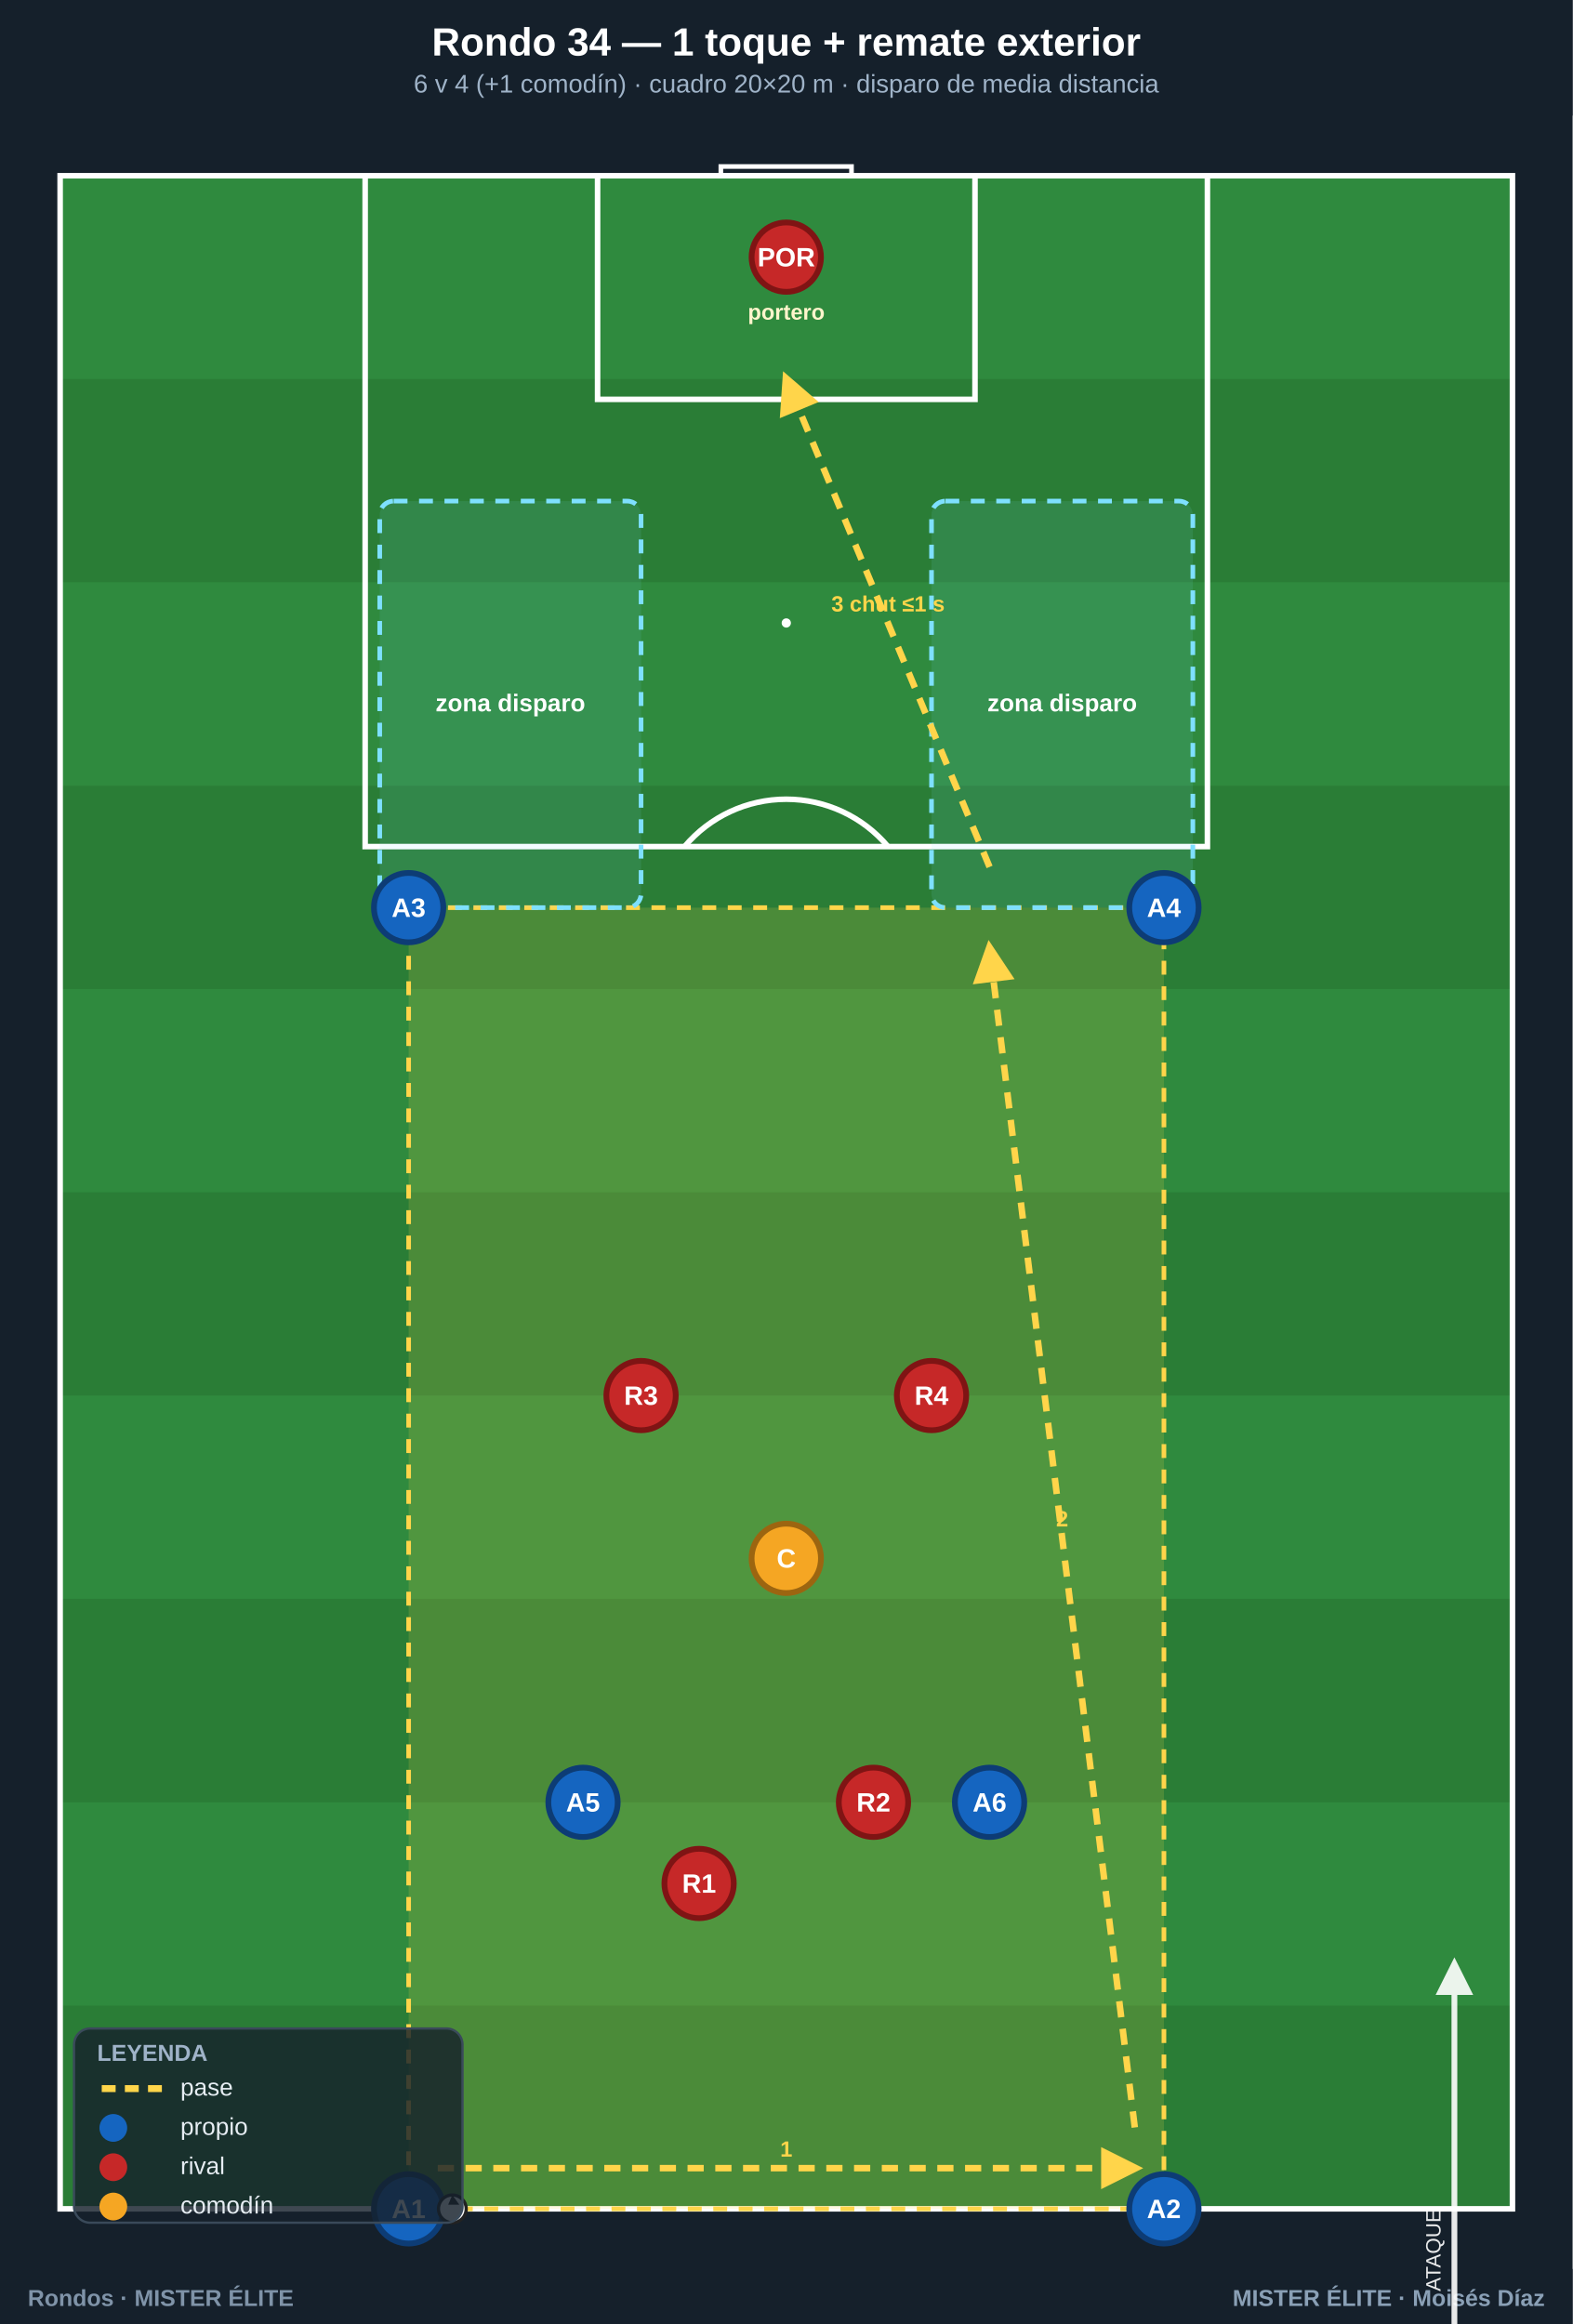
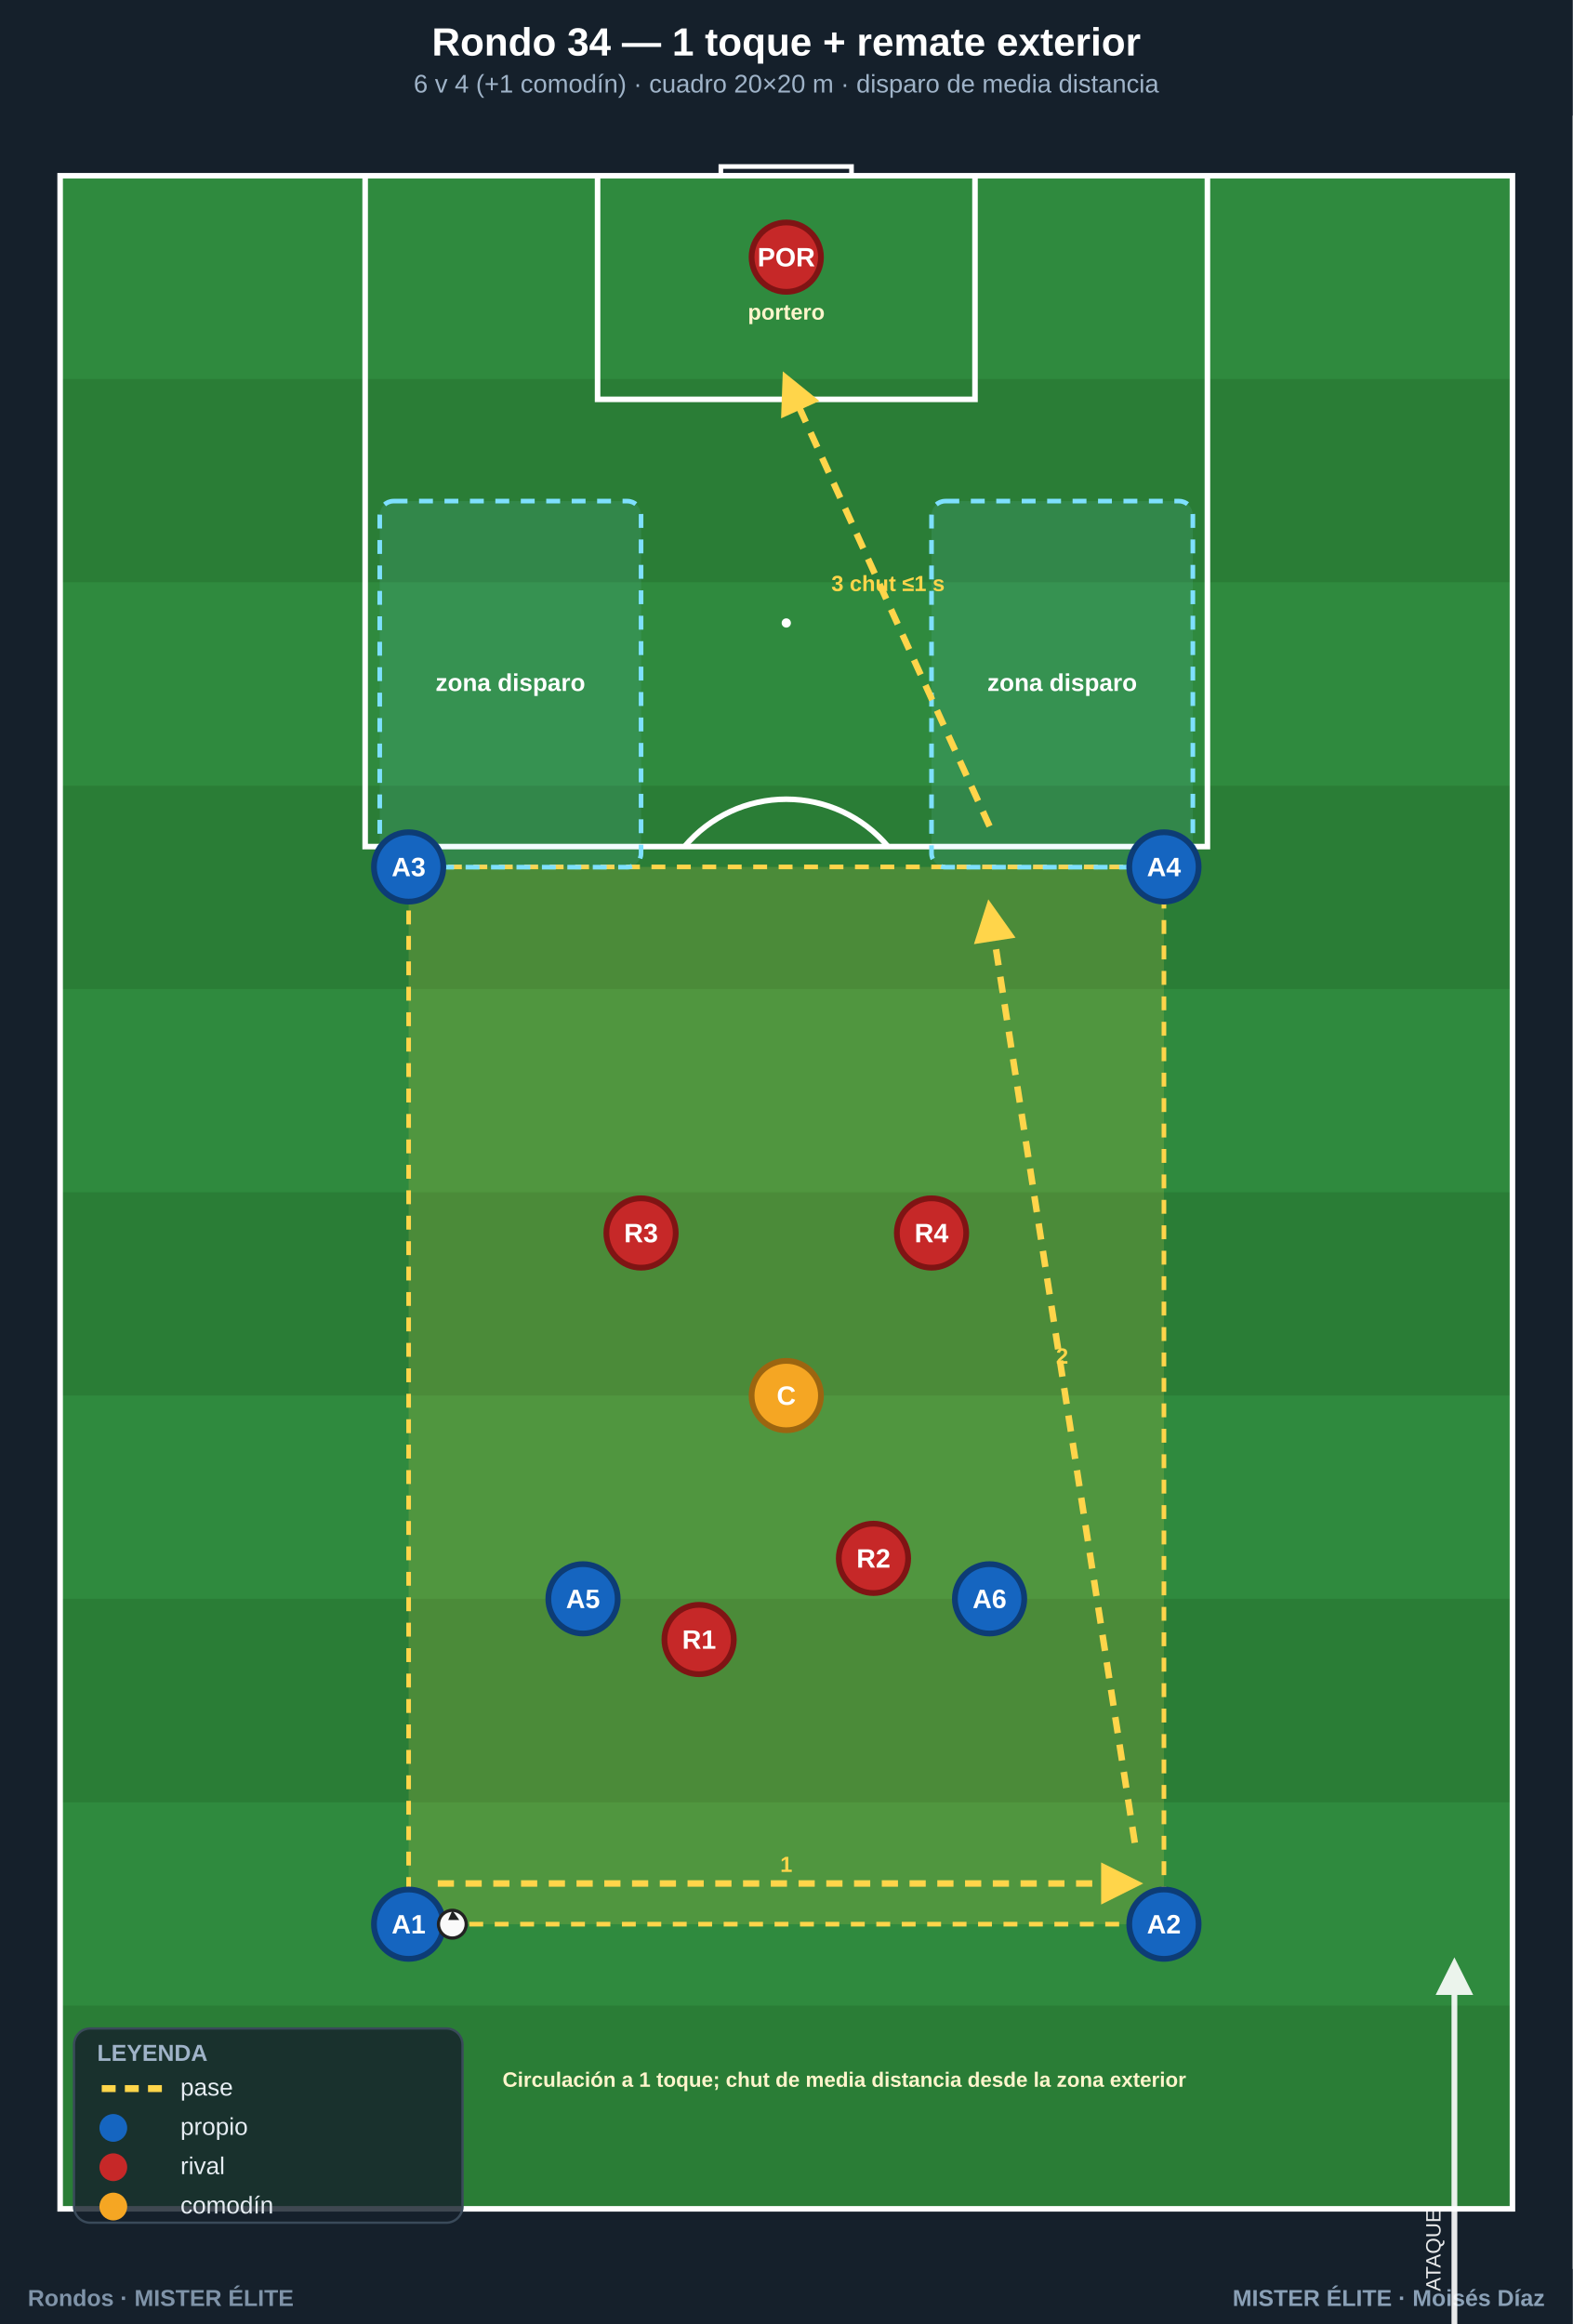
<svg xmlns="http://www.w3.org/2000/svg" viewBox="0 0 680 1005" width="680" height="1005" font-family="Segoe UI,Arial,sans-serif">
  <defs>
    <linearGradient id="sky" x1="0" y1="0" x2="0" y2="1">
      <stop offset="0" stop-color="#2f8a3e" />
      <stop offset="1" stop-color="#2b8139" />
    </linearGradient>
    <marker id="ah_pass" viewBox="0 0 10 10" refX="8" refY="5" markerWidth="6.5" markerHeight="6.5" orient="auto-start-reverse">
      <path d="M0,0 L10,5 L0,10 z" fill="#ffd54a" />
    </marker>
    <marker id="ah_run" viewBox="0 0 10 10" refX="8" refY="5" markerWidth="6.5" markerHeight="6.5" orient="auto-start-reverse">
      <path d="M0,0 L10,5 L0,10 z" fill="#ffffff" />
    </marker>
    <marker id="ah_drive" viewBox="0 0 10 10" refX="8" refY="5" markerWidth="6.5" markerHeight="6.5" orient="auto-start-reverse">
      <path d="M0,0 L10,5 L0,10 z" fill="#7ee0ff" />
    </marker>
    <marker id="ah_white" viewBox="0 0 10 10" refX="8" refY="5" markerWidth="6.5" markerHeight="6.5" orient="auto-start-reverse">
      <path d="M0,0 L10,5 L0,10 z" fill="#ffffff" />
    </marker>
  </defs>
  <rect x="0.0" y="0.0" width="680.0" height="1005.2" fill="#15202b" />
  <rect x="26.0" y="76.0" width="628.0" height="88.4" fill="#2f8a3e" />
  <rect x="26.0" y="163.9" width="628.0" height="88.4" fill="#2a7d36" />
  <rect x="26.0" y="251.8" width="628.0" height="88.4" fill="#2f8a3e" />
  <rect x="26.0" y="339.8" width="628.0" height="88.4" fill="#2a7d36" />
  <rect x="26.0" y="427.7" width="628.0" height="88.4" fill="#2f8a3e" />
  <rect x="26.0" y="515.6" width="628.0" height="88.4" fill="#2a7d36" />
  <rect x="26.0" y="603.5" width="628.0" height="88.4" fill="#2f8a3e" />
  <rect x="26.0" y="691.4" width="628.0" height="88.4" fill="#2a7d36" />
  <rect x="26.0" y="779.4" width="628.0" height="88.4" fill="#2f8a3e" />
  <rect x="26.0" y="867.3" width="628.0" height="88.4" fill="#2a7d36" />
  <rect x="26.0" y="76.0" width="628.0" height="879.2" fill="none" stroke="#ffffff" stroke-width="2.4" />
  <path d="M157.9,76.0 L157.9,366.1 L522.1,366.1 L522.1,76.0" fill="none" stroke="#ffffff" stroke-width="2.4" />
  <path d="M258.4,76.0 L258.4,172.7 L421.6,172.7 L421.6,76.0" fill="none" stroke="#ffffff" stroke-width="2.4" />
  <circle cx="340.0" cy="269.4" r="2.0" fill="#ffffff" />
  <rect x="311.7" y="72.0" width="56.5" height="4" fill="none" stroke="#ffffff" stroke-width="2" />
  <path d="M296.0,366.1 A57.5,57.5 0 0 1 384.0,366.1" fill="none" stroke="#ffffff" stroke-width="2.4" />
  <rect x="0.0" y="0.0" width="680.0" height="50.0" fill="#15202b" />
  <text x="340.0" y="24.0" font-family="Segoe UI,Arial,sans-serif" font-size="17" font-weight="800" fill="#ffffff" text-anchor="middle">Rondo 34 — 1 toque + remate exterior</text>
  <text x="340.0" y="40.0" font-family="Segoe UI,Arial,sans-serif" font-size="11" font-weight="500" fill="#9fb3c8" text-anchor="middle">6 v 4 (+1 comodín) · cuadro 20×20 m · disparo de media distancia</text>
  <rect x="0.0" y="981.2" width="680.0" height="24.0" fill="#15202b" />
  <text x="668.0" y="997.2" font-family="Segoe UI,Arial,sans-serif" font-size="10" font-weight="700" fill="#8aa0b6" text-anchor="end">MISTER ÉLITE · Moisés Díaz</text>
  <text x="12.0" y="997.2" font-family="Segoe UI,Arial,sans-serif" font-size="10" font-weight="600" fill="#7f93a8" text-anchor="start">Rondos · MISTER ÉLITE</text>
  <g opacity="0.9">
    <line x1="628.9" y1="1060.7" x2="628.9" y2="849.7" stroke="#ffffff" stroke-width="2.5" marker-end="url(#ah_white)" />
    <text x="622.9" y="955.2" font-family="Segoe UI,Arial" font-size="9" fill="#ffffff" text-anchor="end" transform="rotate(-90 622.9 955.2)">ATAQUE</text>
  </g>
-   <rect x="176.7" y="392.5" width="326.6" height="562.7" rx="6" fill="#ffd54a" fill-opacity="0.16" stroke="#ffd54a" stroke-width="2" stroke-dasharray="6 5" />
-   <path d="M176.7,948.2 l5,11 l-10,0 z" fill="#ff9800" stroke="#7a4f00" stroke-width="1" />
-   <path d="M503.3,948.2 l5,11 l-10,0 z" fill="#ff9800" stroke="#7a4f00" stroke-width="1" />
-   <path d="M176.7,385.5 l5,11 l-10,0 z" fill="#ff9800" stroke="#7a4f00" stroke-width="1" />
-   <path d="M503.3,385.5 l5,11 l-10,0 z" fill="#ff9800" stroke="#7a4f00" stroke-width="1" />
+   <rect x="176.7" y="374.9" width="326.6" height="457.2" rx="6" fill="#ffd54a" fill-opacity="0.16" stroke="#ffd54a" stroke-width="2" stroke-dasharray="6 5" />
+   <path d="M176.7,825.1 l5,11 l-10,0 z" fill="#ff9800" stroke="#7a4f00" stroke-width="1" />
+   <path d="M503.3,825.1 l5,11 l-10,0 z" fill="#ff9800" stroke="#7a4f00" stroke-width="1" />
+   <path d="M176.7,367.9 l5,11 l-10,0 z" fill="#ff9800" stroke="#7a4f00" stroke-width="1" />
+   <path d="M503.3,367.9 l5,11 l-10,0 z" fill="#ff9800" stroke="#7a4f00" stroke-width="1" />
  <g>
    <circle cx="340.0" cy="111.2" r="15" fill="#c62828" stroke="#7f1414" stroke-width="2.5" />
    <text x="340.0" y="115.2" font-family="Segoe UI,Arial" font-size="11.5" font-weight="800" fill="#fff" text-anchor="middle">POR</text>
  </g>
  <text x="340.0" y="138.2" font-family="Segoe UI,Arial,sans-serif" font-size="9.5" font-weight="600" fill="#fff5cc" text-anchor="middle">portero</text>
-   <rect x="164.2" y="216.7" width="113.0" height="175.8" rx="6" fill="#7ee0ff" fill-opacity="0.1" stroke="#7ee0ff" stroke-width="2" stroke-dasharray="6 5" />
-   <text x="220.7" y="307.6" font-family="Segoe UI,Arial,sans-serif" font-size="10.5" font-weight="700" fill="#fff" text-anchor="middle">zona disparo</text>
-   <rect x="402.8" y="216.7" width="113.0" height="175.8" rx="6" fill="#7ee0ff" fill-opacity="0.1" stroke="#7ee0ff" stroke-width="2" stroke-dasharray="6 5" />
-   <text x="459.3" y="307.6" font-family="Segoe UI,Arial,sans-serif" font-size="10.5" font-weight="700" fill="#fff" text-anchor="middle">zona disparo</text>
+   <rect x="164.2" y="216.7" width="113.0" height="158.3" rx="6" fill="#7ee0ff" fill-opacity="0.1" stroke="#7ee0ff" stroke-width="2" stroke-dasharray="6 5" />
+   <text x="220.7" y="298.8" font-family="Segoe UI,Arial,sans-serif" font-size="10.5" font-weight="700" fill="#fff" text-anchor="middle">zona disparo</text>
+   <rect x="402.8" y="216.7" width="113.0" height="158.3" rx="6" fill="#7ee0ff" fill-opacity="0.1" stroke="#7ee0ff" stroke-width="2" stroke-dasharray="6 5" />
+   <text x="459.3" y="298.8" font-family="Segoe UI,Arial,sans-serif" font-size="10.5" font-weight="700" fill="#fff" text-anchor="middle">zona disparo</text>
  <g>
-     <circle cx="340.0" cy="673.9" r="15" fill="#f5a623" stroke="#9c6510" stroke-width="2.5" />
-     <text x="340.0" y="677.9" font-family="Segoe UI,Arial" font-size="11.5" font-weight="800" fill="#fff" text-anchor="middle">C</text>
+     <circle cx="340.0" cy="603.5" r="15" fill="#f5a623" stroke="#9c6510" stroke-width="2.5" />
+     <text x="340.0" y="607.5" font-family="Segoe UI,Arial" font-size="11.5" font-weight="800" fill="#fff" text-anchor="middle">C</text>
  </g>
  <g>
-     <circle cx="176.7" cy="955.2" r="15" fill="#1565c0" stroke="#0d3c75" stroke-width="2.5" />
-     <text x="176.7" y="959.2" font-family="Segoe UI,Arial" font-size="11.5" font-weight="800" fill="#fff" text-anchor="middle">A1</text>
+     <circle cx="176.7" cy="832.1" r="15" fill="#1565c0" stroke="#0d3c75" stroke-width="2.5" />
+     <text x="176.7" y="836.1" font-family="Segoe UI,Arial" font-size="11.5" font-weight="800" fill="#fff" text-anchor="middle">A1</text>
  </g>
-   <circle cx="195.6" cy="955.2" r="6.0" fill="#fafafa" stroke="#222" stroke-width="1.4" />
-   <path d="M195.6,949.2 l3.0,4.2 l-4.8,0 z" fill="#222" />
+   <circle cx="195.6" cy="832.1" r="6.0" fill="#fafafa" stroke="#222" stroke-width="1.4" />
+   <path d="M195.6,826.1 l3.0,4.2 l-4.8,0 z" fill="#222" />
  <g>
-     <circle cx="503.3" cy="955.2" r="15" fill="#1565c0" stroke="#0d3c75" stroke-width="2.5" />
-     <text x="503.3" y="959.2" font-family="Segoe UI,Arial" font-size="11.5" font-weight="800" fill="#fff" text-anchor="middle">A2</text>
+     <circle cx="503.3" cy="832.1" r="15" fill="#1565c0" stroke="#0d3c75" stroke-width="2.5" />
+     <text x="503.3" y="836.1" font-family="Segoe UI,Arial" font-size="11.5" font-weight="800" fill="#fff" text-anchor="middle">A2</text>
  </g>
  <g>
-     <circle cx="176.7" cy="392.5" r="15" fill="#1565c0" stroke="#0d3c75" stroke-width="2.5" />
-     <text x="176.7" y="396.5" font-family="Segoe UI,Arial" font-size="11.5" font-weight="800" fill="#fff" text-anchor="middle">A3</text>
+     <circle cx="176.7" cy="374.9" r="15" fill="#1565c0" stroke="#0d3c75" stroke-width="2.5" />
+     <text x="176.7" y="378.9" font-family="Segoe UI,Arial" font-size="11.5" font-weight="800" fill="#fff" text-anchor="middle">A3</text>
  </g>
  <g>
-     <circle cx="503.3" cy="392.5" r="15" fill="#1565c0" stroke="#0d3c75" stroke-width="2.5" />
-     <text x="503.3" y="396.5" font-family="Segoe UI,Arial" font-size="11.5" font-weight="800" fill="#fff" text-anchor="middle">A4</text>
+     <circle cx="503.3" cy="374.9" r="15" fill="#1565c0" stroke="#0d3c75" stroke-width="2.5" />
+     <text x="503.3" y="378.9" font-family="Segoe UI,Arial" font-size="11.5" font-weight="800" fill="#fff" text-anchor="middle">A4</text>
  </g>
  <g>
-     <circle cx="252.1" cy="779.4" r="15" fill="#1565c0" stroke="#0d3c75" stroke-width="2.5" />
-     <text x="252.1" y="783.4" font-family="Segoe UI,Arial" font-size="11.5" font-weight="800" fill="#fff" text-anchor="middle">A5</text>
+     <circle cx="252.1" cy="691.4" r="15" fill="#1565c0" stroke="#0d3c75" stroke-width="2.5" />
+     <text x="252.1" y="695.4" font-family="Segoe UI,Arial" font-size="11.5" font-weight="800" fill="#fff" text-anchor="middle">A5</text>
  </g>
  <g>
-     <circle cx="427.9" cy="779.4" r="15" fill="#1565c0" stroke="#0d3c75" stroke-width="2.5" />
-     <text x="427.9" y="783.4" font-family="Segoe UI,Arial" font-size="11.5" font-weight="800" fill="#fff" text-anchor="middle">A6</text>
+     <circle cx="427.9" cy="691.4" r="15" fill="#1565c0" stroke="#0d3c75" stroke-width="2.5" />
+     <text x="427.9" y="695.4" font-family="Segoe UI,Arial" font-size="11.5" font-weight="800" fill="#fff" text-anchor="middle">A6</text>
  </g>
  <g>
-     <circle cx="302.3" cy="814.5" r="15" fill="#c62828" stroke="#7f1414" stroke-width="2.5" />
-     <text x="302.3" y="818.5" font-family="Segoe UI,Arial" font-size="11.5" font-weight="800" fill="#fff" text-anchor="middle">R1</text>
+     <circle cx="302.3" cy="709.0" r="15" fill="#c62828" stroke="#7f1414" stroke-width="2.5" />
+     <text x="302.3" y="713.0" font-family="Segoe UI,Arial" font-size="11.5" font-weight="800" fill="#fff" text-anchor="middle">R1</text>
  </g>
  <g>
-     <circle cx="377.7" cy="779.4" r="15" fill="#c62828" stroke="#7f1414" stroke-width="2.5" />
-     <text x="377.7" y="783.4" font-family="Segoe UI,Arial" font-size="11.5" font-weight="800" fill="#fff" text-anchor="middle">R2</text>
+     <circle cx="377.7" cy="673.9" r="15" fill="#c62828" stroke="#7f1414" stroke-width="2.5" />
+     <text x="377.7" y="677.9" font-family="Segoe UI,Arial" font-size="11.5" font-weight="800" fill="#fff" text-anchor="middle">R2</text>
  </g>
  <g>
-     <circle cx="277.2" cy="603.5" r="15" fill="#c62828" stroke="#7f1414" stroke-width="2.5" />
-     <text x="277.2" y="607.5" font-family="Segoe UI,Arial" font-size="11.5" font-weight="800" fill="#fff" text-anchor="middle">R3</text>
+     <circle cx="277.2" cy="533.2" r="15" fill="#c62828" stroke="#7f1414" stroke-width="2.5" />
+     <text x="277.2" y="537.2" font-family="Segoe UI,Arial" font-size="11.5" font-weight="800" fill="#fff" text-anchor="middle">R3</text>
  </g>
  <g>
-     <circle cx="402.8" cy="603.5" r="15" fill="#c62828" stroke="#7f1414" stroke-width="2.5" />
-     <text x="402.8" y="607.5" font-family="Segoe UI,Arial" font-size="11.5" font-weight="800" fill="#fff" text-anchor="middle">R4</text>
+     <circle cx="402.8" cy="533.2" r="15" fill="#c62828" stroke="#7f1414" stroke-width="2.5" />
+     <text x="402.8" y="537.2" font-family="Segoe UI,Arial" font-size="11.5" font-weight="800" fill="#fff" text-anchor="middle">R4</text>
  </g>
-   <line x1="189.3" y1="937.6" x2="490.7" y2="937.6" stroke="#ffd54a" stroke-width="2.8" stroke-dasharray="7 5" marker-end="url(#ah_pass)" />
-   <text x="340.0" y="932.6" font-family="Segoe UI,Arial,sans-serif" font-size="9.5" font-weight="700" fill="#ffd54a" text-anchor="middle">1</text>
-   <line x1="490.7" y1="920.0" x2="427.9" y2="410.1" stroke="#ffd54a" stroke-width="2.8" stroke-dasharray="7 5" marker-end="url(#ah_pass)" />
-   <text x="459.3" y="660.1" font-family="Segoe UI,Arial,sans-serif" font-size="9.5" font-weight="700" fill="#ffd54a" text-anchor="middle">2</text>
-   <line x1="427.9" y1="374.9" x2="340.0" y2="163.9" stroke="#ffd54a" stroke-width="2.8" stroke-dasharray="7 5" marker-end="url(#ah_pass)" />
-   <text x="384.0" y="264.4" font-family="Segoe UI,Arial,sans-serif" font-size="9.5" font-weight="700" fill="#ffd54a" text-anchor="middle">3 chut ≤1 s</text>
-   <text x="340.0" y="1025.5" font-family="Segoe UI,Arial,sans-serif" font-size="10" font-weight="600" fill="#fff5cc" text-anchor="middle">Circulación a 1 toque; chut de media distancia desde la zona exterior (+2)</text>
+   <line x1="189.3" y1="814.5" x2="490.7" y2="814.5" stroke="#ffd54a" stroke-width="2.8" stroke-dasharray="7 5" marker-end="url(#ah_pass)" />
+   <text x="340.0" y="809.5" font-family="Segoe UI,Arial,sans-serif" font-size="9.5" font-weight="700" fill="#ffd54a" text-anchor="middle">1</text>
+   <line x1="490.7" y1="796.9" x2="427.9" y2="392.5" stroke="#ffd54a" stroke-width="2.8" stroke-dasharray="7 5" marker-end="url(#ah_pass)" />
+   <text x="459.3" y="589.7" font-family="Segoe UI,Arial,sans-serif" font-size="9.5" font-weight="700" fill="#ffd54a" text-anchor="middle">2</text>
+   <line x1="427.9" y1="357.3" x2="340.0" y2="163.9" stroke="#ffd54a" stroke-width="2.8" stroke-dasharray="7 5" marker-end="url(#ah_pass)" />
+   <text x="384.0" y="255.6" font-family="Segoe UI,Arial,sans-serif" font-size="9.5" font-weight="700" fill="#ffd54a" text-anchor="middle">3 chut ≤1 s</text>
+   <text x="365.1" y="902.4" font-family="Segoe UI,Arial,sans-serif" font-size="9" font-weight="600" fill="#fff5cc" text-anchor="middle">Circulación a 1 toque; chut de media distancia desde la zona exterior</text>
  <g>
    <rect x="32" y="877.2" width="168" height="84" rx="7" fill="#15202b" fill-opacity="0.82" stroke="#3a4a5a" stroke-width="1" />
    <text x="42" y="891.2" font-family="Segoe UI,Arial" font-size="10" font-weight="800" fill="#9fb3c8">LEYENDA</text>
    <line x1="44" y1="903.2" x2="70" y2="903.2" stroke="#ffd54a" stroke-width="3" stroke-dasharray="6 4" />
    <text x="78" y="906.2" font-family="Segoe UI,Arial" font-size="10.5" fill="#e6edf3">pase</text>
    <circle cx="49" cy="920.2" r="6" fill="#1565c0" />
    <text x="78" y="923.2" font-family="Segoe UI,Arial" font-size="10.5" fill="#e6edf3">propio</text>
    <circle cx="49" cy="937.2" r="6" fill="#c62828" />
    <text x="78" y="940.2" font-family="Segoe UI,Arial" font-size="10.5" fill="#e6edf3">rival</text>
    <circle cx="49" cy="954.2" r="6" fill="#f5a623" />
    <text x="78" y="957.2" font-family="Segoe UI,Arial" font-size="10.5" fill="#e6edf3">comodín</text>
  </g>
</svg>
